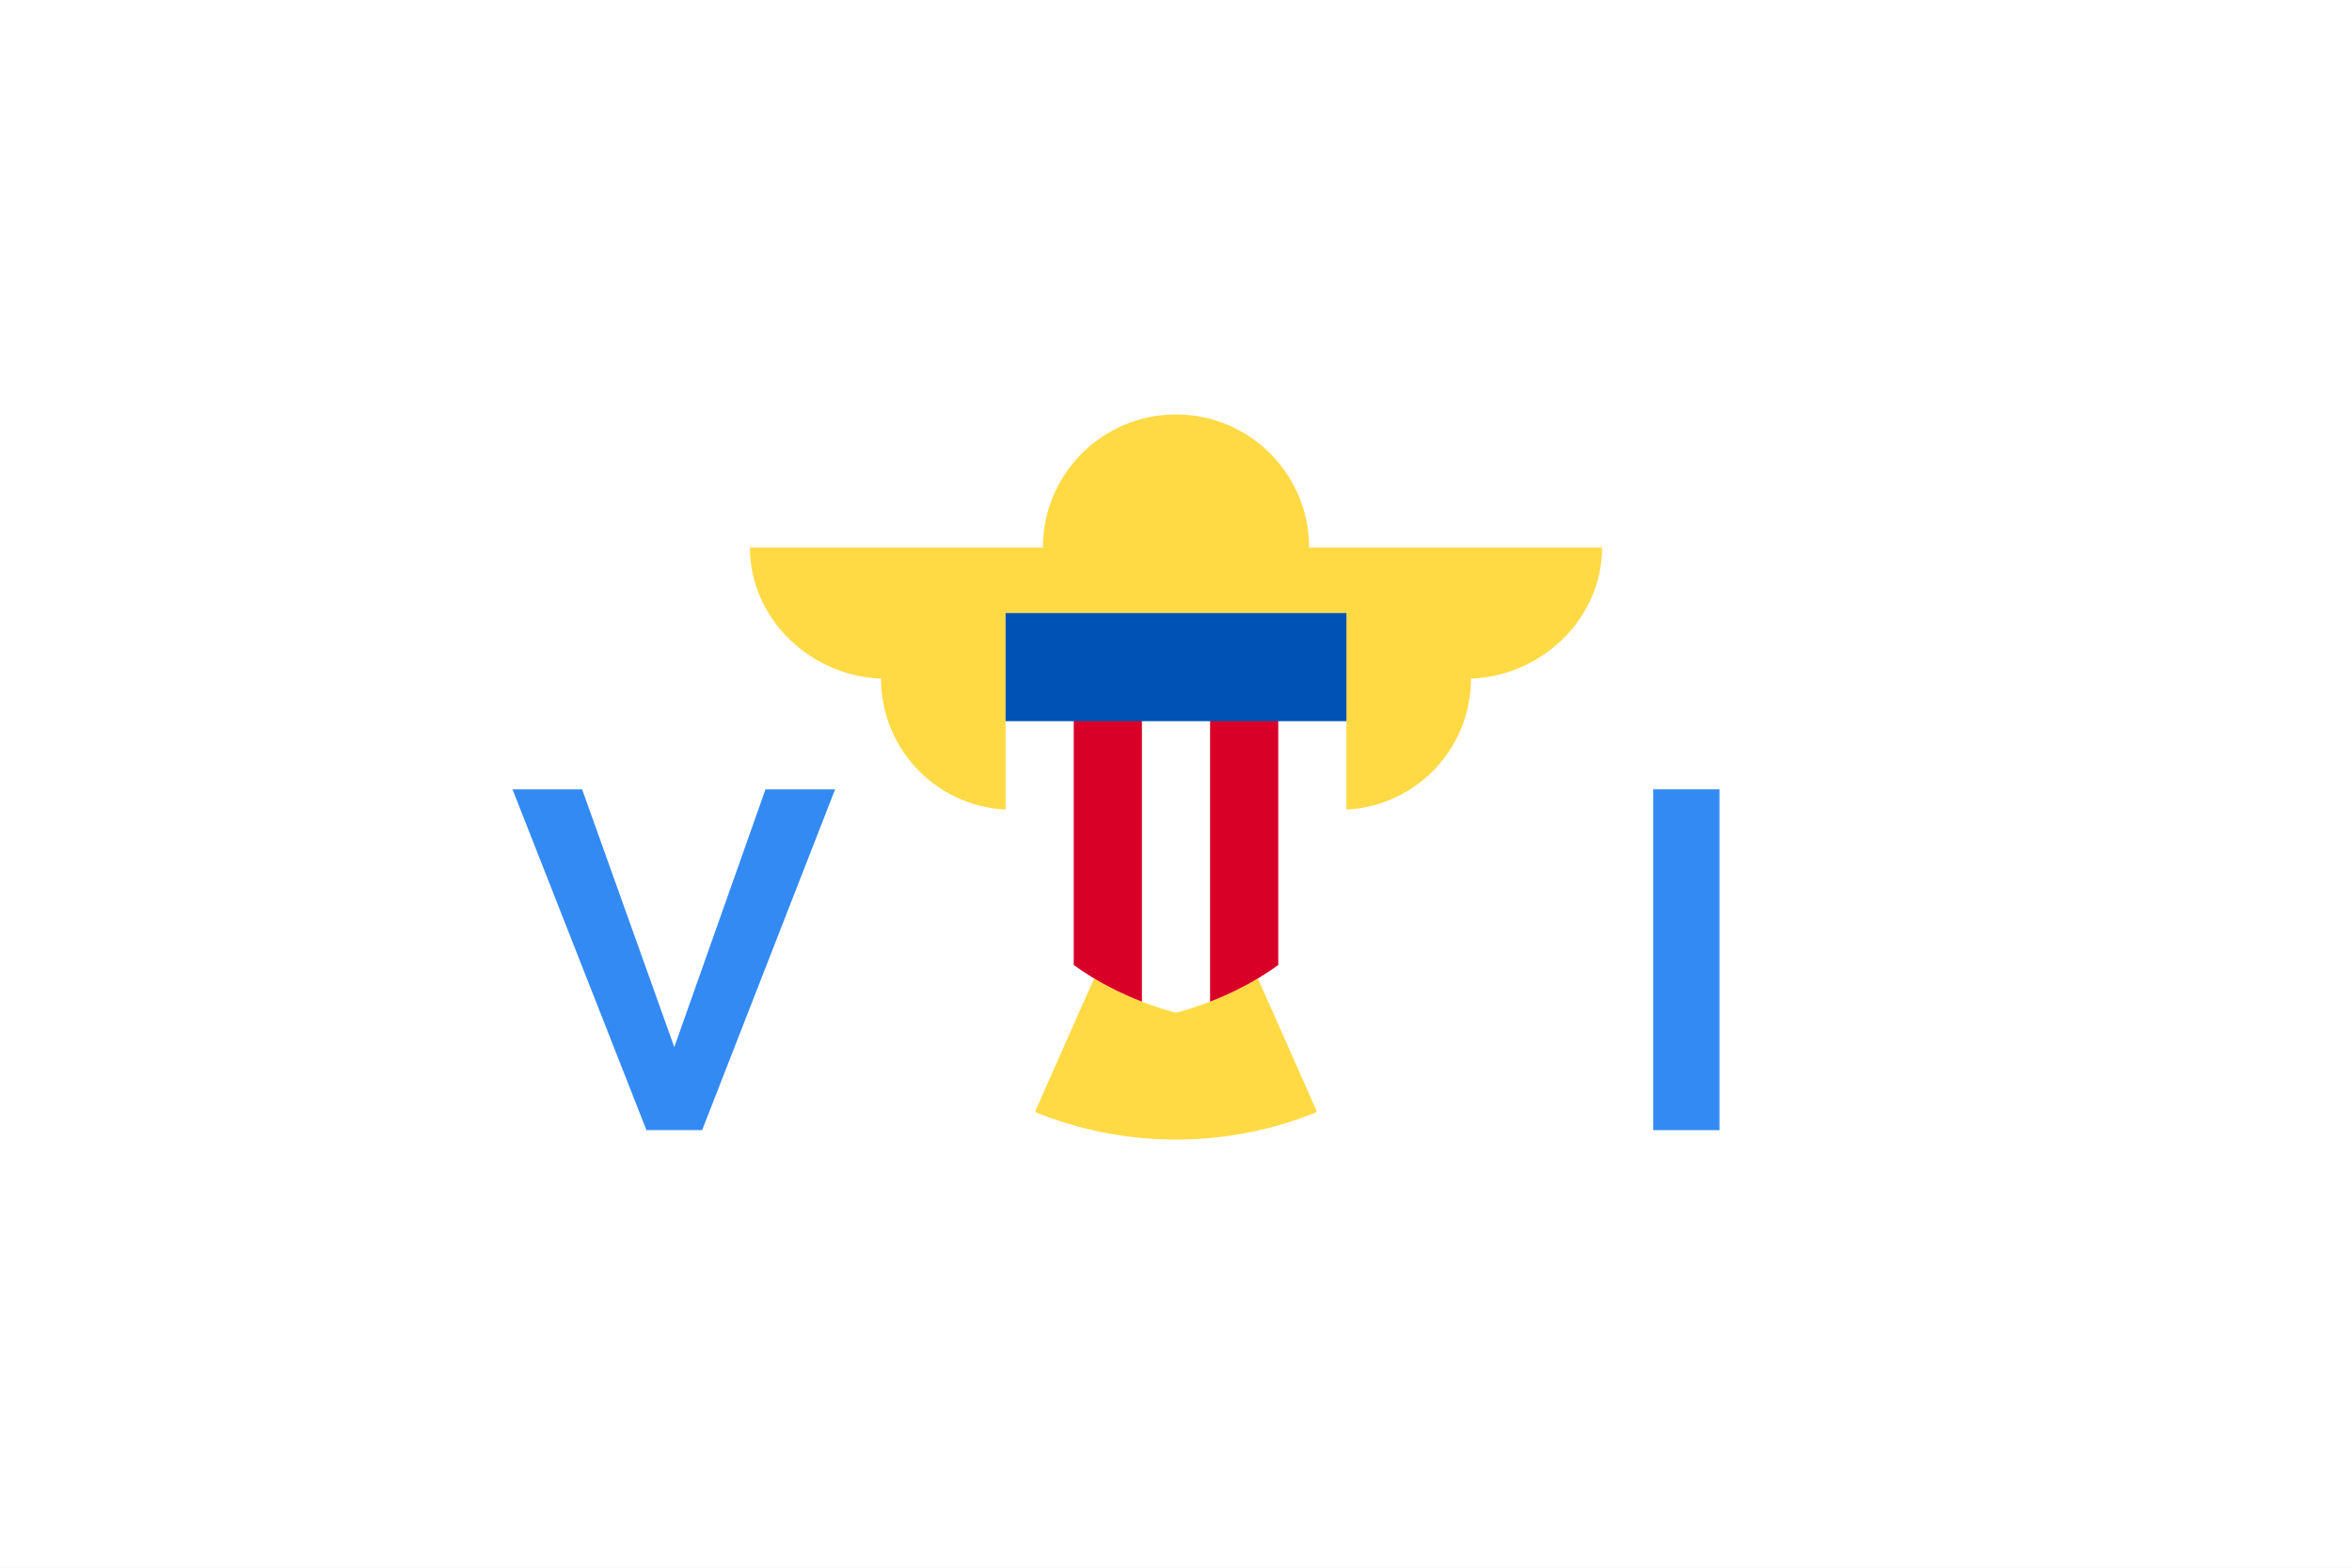
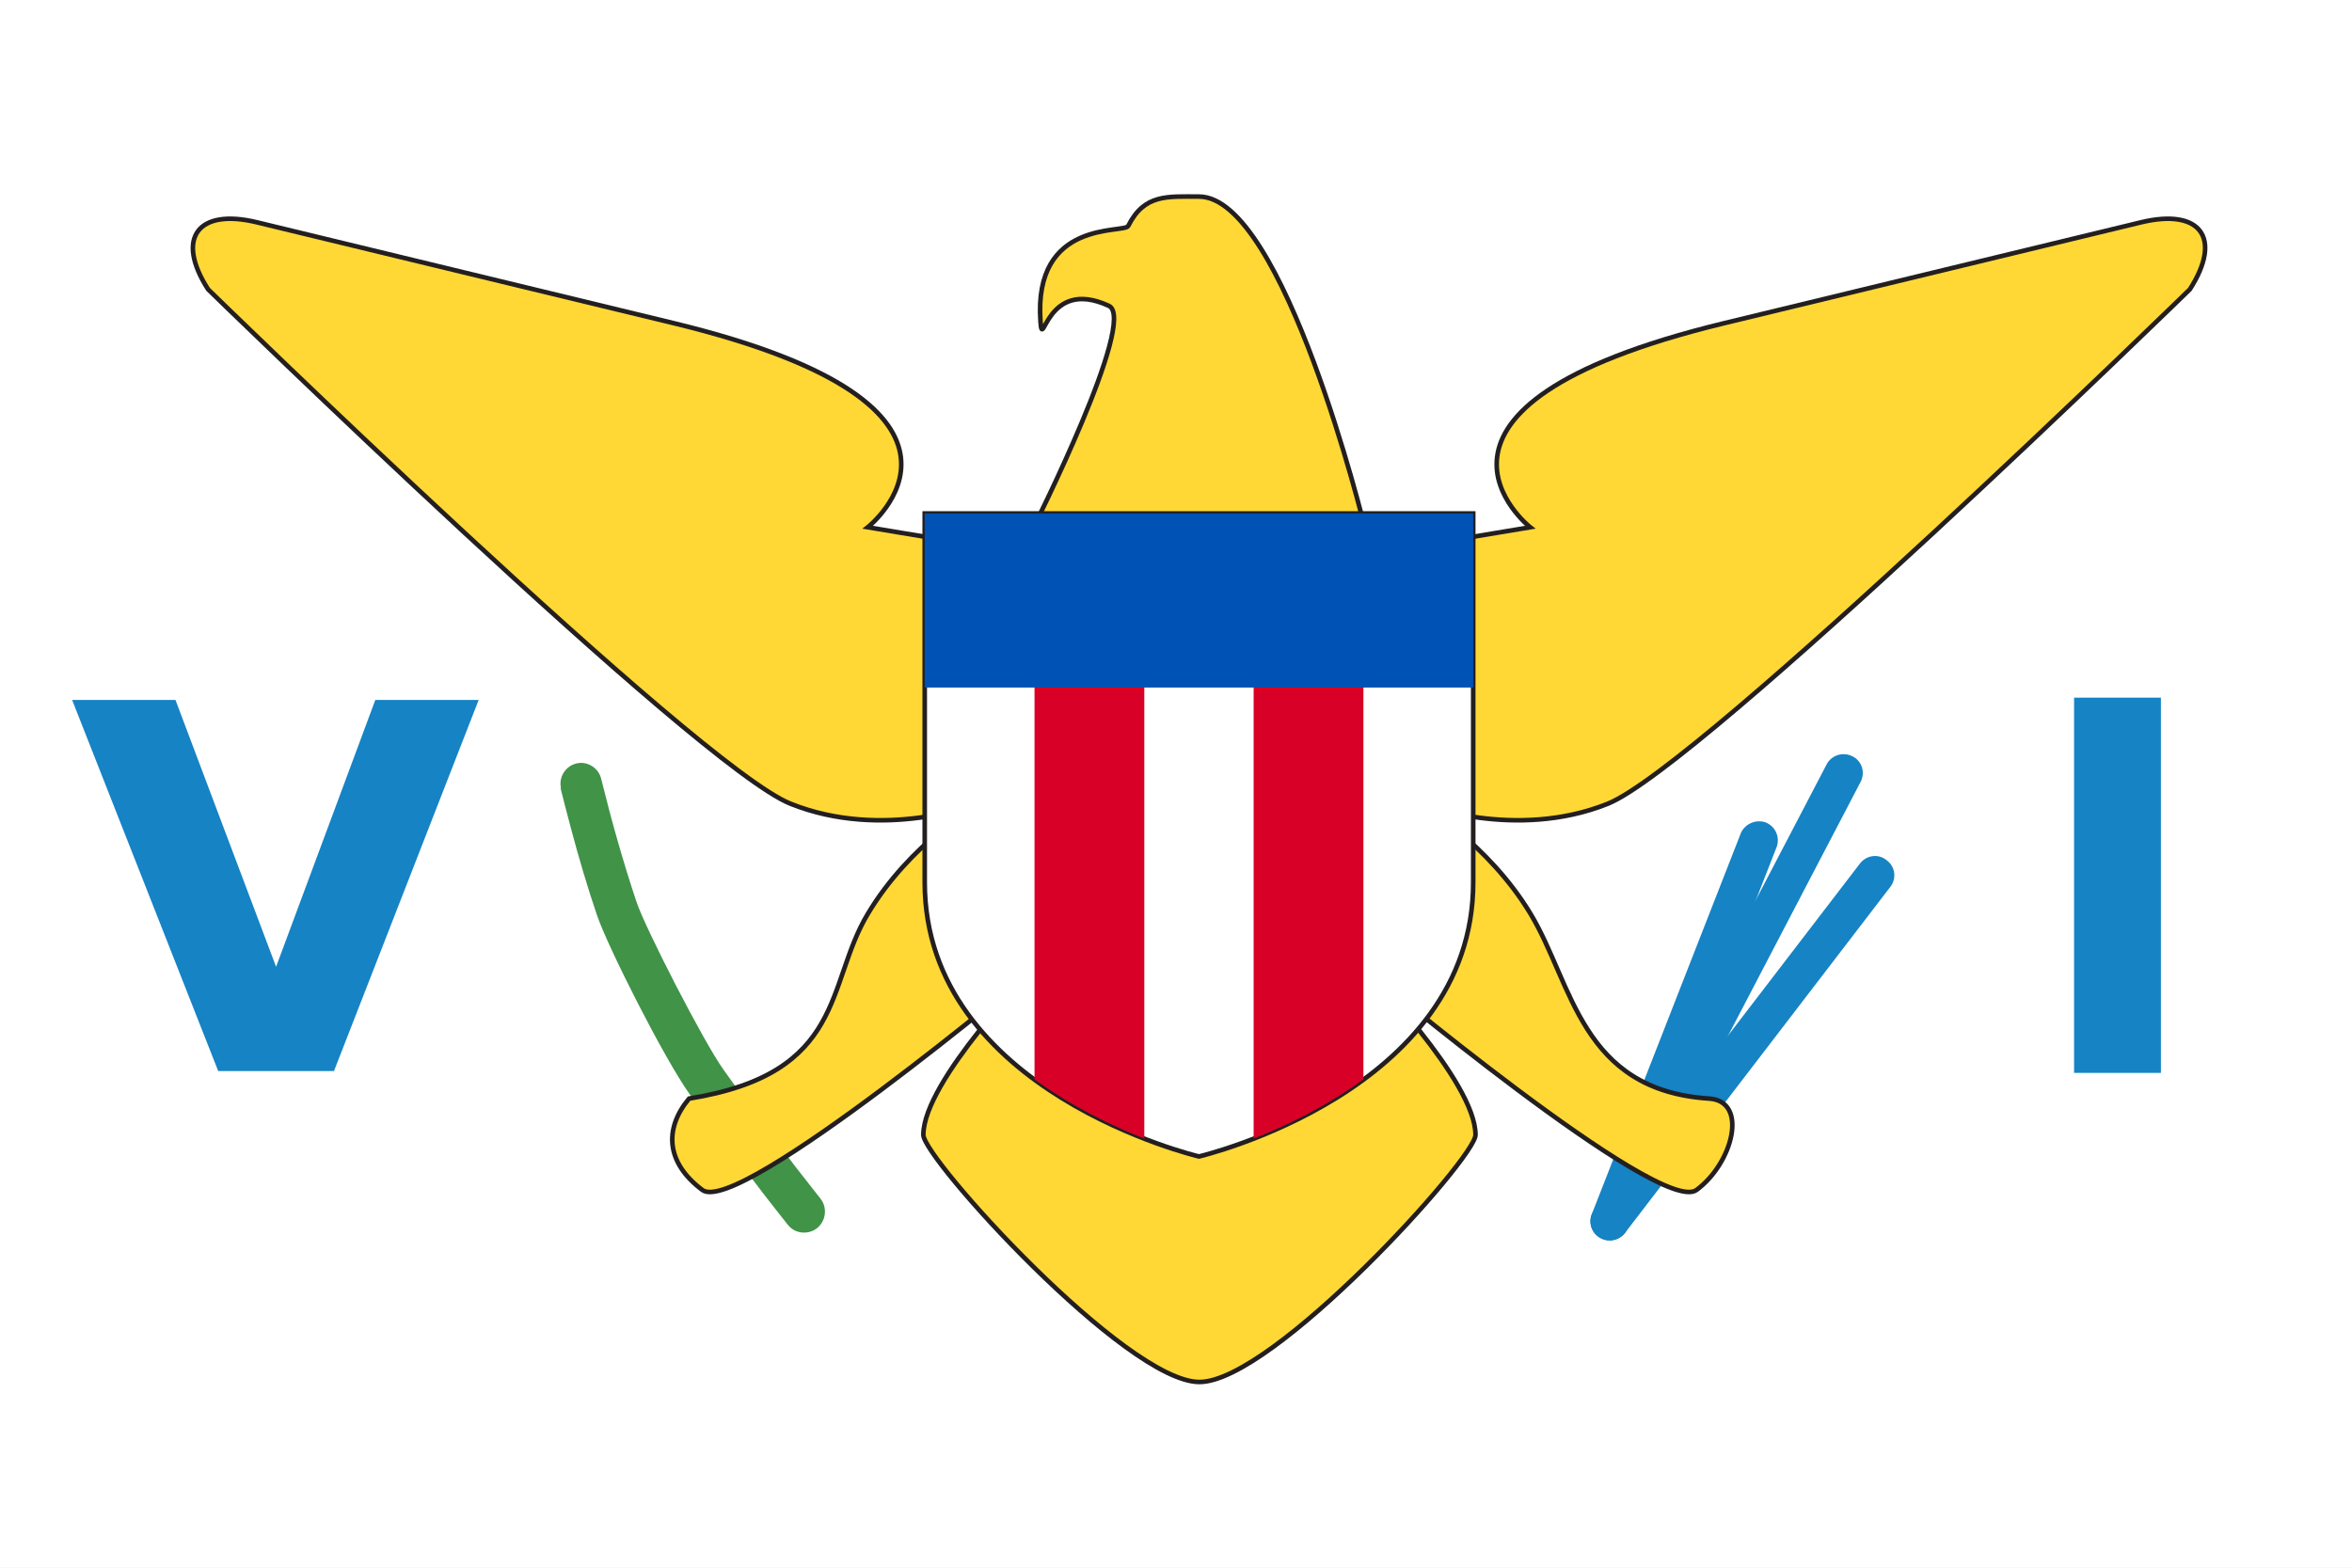
- <svg xmlns="http://www.w3.org/2000/svg" viewBox="0 85.333 512 341.333">
-   <rect y="85.331" fill="#FFFFFF" width="512" height="341.337" />
+ <svg xmlns="http://www.w3.org/2000/svg" version="1.1" viewBox="0 0 512 341.3">
+   <rect y="0" fill="#FFFFFF" width="512" height="341.3" />
+   <path fill="#1583C4" d="M397.7,166.3L346.7,264c-1.1,2-0.3,4.5,1.8,5.6c2,1.1,4.5,0.3,5.6-1.8l51-97.7c1-2.1,0.1-4.6-2-5.5  C401.1,163.7,398.8,164.4,397.7,166.3L397.7,166.3z" />
+   <path fill="#1583C4" d="M404.9,188l-57.8,75.4c-1.3,1.9-0.8,4.5,1.1,5.8c1.7,1.2,4.1,0.9,5.5-0.7l57.8-75.4c1.4-1.8,1.1-4.4-0.8-5.8  C408.9,185.8,406.3,186.2,404.9,188L404.9,188z" />
+   <path fill="#1583C4" d="M379,181.3l-32.5,83.1c-0.8,2.1,0.2,4.6,2.4,5.4c2.1,0.8,4.6-0.2,5.4-2.4l32.5-83.1c0.7-2.2-0.4-4.5-2.6-5.3  C382.1,178.4,379.9,179.4,379,181.3z" />
+   <path fill="#409347" d="M122.1,171.9c0.4,1.7,1.2,4.7,2.2,8.5c1.7,6.4,3.6,12.8,5.6,18.7c2.3,6.9,14.7,31.4,20.2,39.1  c6.9,9.7,14.1,19.3,21.5,28.6c1.6,1.9,4.5,2.1,6.4,0.5c1.8-1.6,2.1-4.3,0.7-6.2c-7.3-9.2-14.4-18.6-21.2-28.2  c-4.2-5.8-17.2-31.1-19-36.7c-2.9-8.7-5.4-17.6-7.6-26.5c-0.5-2.4-2.9-4-5.3-3.5c-2.4,0.5-4,2.9-3.5,5.3  C122,171.7,122.1,171.8,122.1,171.9L122.1,171.9z" />
  <g>
-     <path fill="#FFDA44" d="M284.986,204.557c0-16.008-12.977-28.986-28.986-28.986c-16.008,0-28.986,12.978-28.986,28.986   h-63.768c0,15.761,13.729,28.538,29.49,28.538h-0.949c0,15.762,12.777,28.541,28.54,28.541c0,13.955,10.023,25.551,23.259,28.031   l-0.075,0.167h24.977l-0.073-0.167c13.237-2.48,23.26-14.076,23.26-28.031c15.763,0,28.54-12.778,28.54-28.541h-0.951   c15.761,0,29.49-12.778,29.49-28.538L284.986,204.557L284.986,204.557z" />
-     <path fill="#FFDA44" d="M243.258,286.877l-17.972,40.575c9.483,3.856,19.847,5.997,30.714,5.997   c10.867,0,21.232-2.142,30.713-5.997l-17.971-40.575H243.258z" />
+     <path fill="#FFD836" stroke="#231F20" stroke-miterlimit="10" d="M297.1,114.9c0,0-17.6-72.1-36.1-72.1c-6.9,0-11.9-0.6-15.4,6.4c-0.9,1.7-20.7-1.6-19.1,20.8   c0.5,6.9,1.1-9.8,14.9-3.4c6.3,3-16.4,48.2-16.4,48.2H297.1z" />
+     <path fill="#FFD836" stroke="#231F20" stroke-miterlimit="10" d="M466.1,48.4l-90.9,22c-75.3,18.3-42.1,44.4-42.1,44.4l-72.1,12l-72.1-12c0,0,33.2-26.1-42.1-44.4l-90.9-22   C43.1,45.3,38.1,51.8,45.3,63c0,0,106.6,104,126.8,112c20.2,8.1,40.8,0,40.8,0s-14.9,8.7-24,24c-9.2,15.3-4.6,34.7-38.9,40.2   c-5.5,6.6-5,14,2.9,19.9c7.9,5.8,72.1-48.1,72.1-48.1s-24,24.4-24,36.1c0,5.1,44.1,53.8,60.1,53.8s60.1-48.7,60.1-53.8   c0-11.7-24-36.1-24-36.1s64.2,53.9,72.1,48.1s11.4-19.3,2.8-19.9c-28-1.8-29.7-24.9-38.9-40.2c-9.2-15.3-24-24-24-24   s20.6,8.1,40.8,0S476.7,63,476.7,63C483.9,51.8,479,45.3,466.1,48.4z" />
  </g>
-   <path fill="#FFFFFF" d="M218.899,218.811v49.928c0,28.399,37.101,37.101,37.101,37.101s37.101-8.702,37.101-37.101v-49.928  L218.899,218.811L218.899,218.811z" />
+   <path fill="#FFFFFF" stroke="#231F20" stroke-miterlimit="10" d="M201.3,111.8v80.3c0,45.7,59.7,59.7,59.7,59.7s59.7-14,59.7-59.7v-80.3H201.3L201.3,111.8z" />
  <g>
-     <path fill="#338AF3" d="M126.719,257.195l20.066,56.123l19.857-56.123h15.154l-28.95,74.203h-12.123l-29.158-74.203H126.719   L126.719,257.195z" />
-     <path fill="#338AF3" d="M359.884,331.399v-74.203h14.423v74.203H359.884z" />
+     <path fill="#D80027" d="M225.2,137.7v97.3c8.2,6,17,10.2,23.9,12.9V137.7H225.2L225.2,137.7z" />
+     <path fill="#D80027" d="M296.8,137.7v97.3c-8.2,6-17,10.2-23.9,12.9V137.7H296.8L296.8,137.7z" />
  </g>
-   <g>
-     <path fill="#D80027" d="M233.739,234.935v60.503c5.101,3.753,10.588,6.337,14.84,7.989v-68.492L233.739,234.935   L233.739,234.935z" />
-     <path fill="#D80027" d="M278.261,234.935v60.503c-5.101,3.753-10.588,6.337-14.84,7.989v-68.492L278.261,234.935   L278.261,234.935z" />
-   </g>
-   <rect x="218.902" y="218.808" fill="#0052B4" width="74.207" height="23.541" />
+   <rect x="201.3" y="111.8" fill="#0052B4" width="119.4" height="37.9" />
+   <polygon fill="#1583C4" points="60.1,210.5 38.2,152.4 15.7,152.4 47.5,233.2 72.7,233.2 104.2,152.4 81.7,152.4 " />
+   <rect x="451.5" y="151.9" fill="#1583C4" width="18.9" height="81.7" />
</svg>
